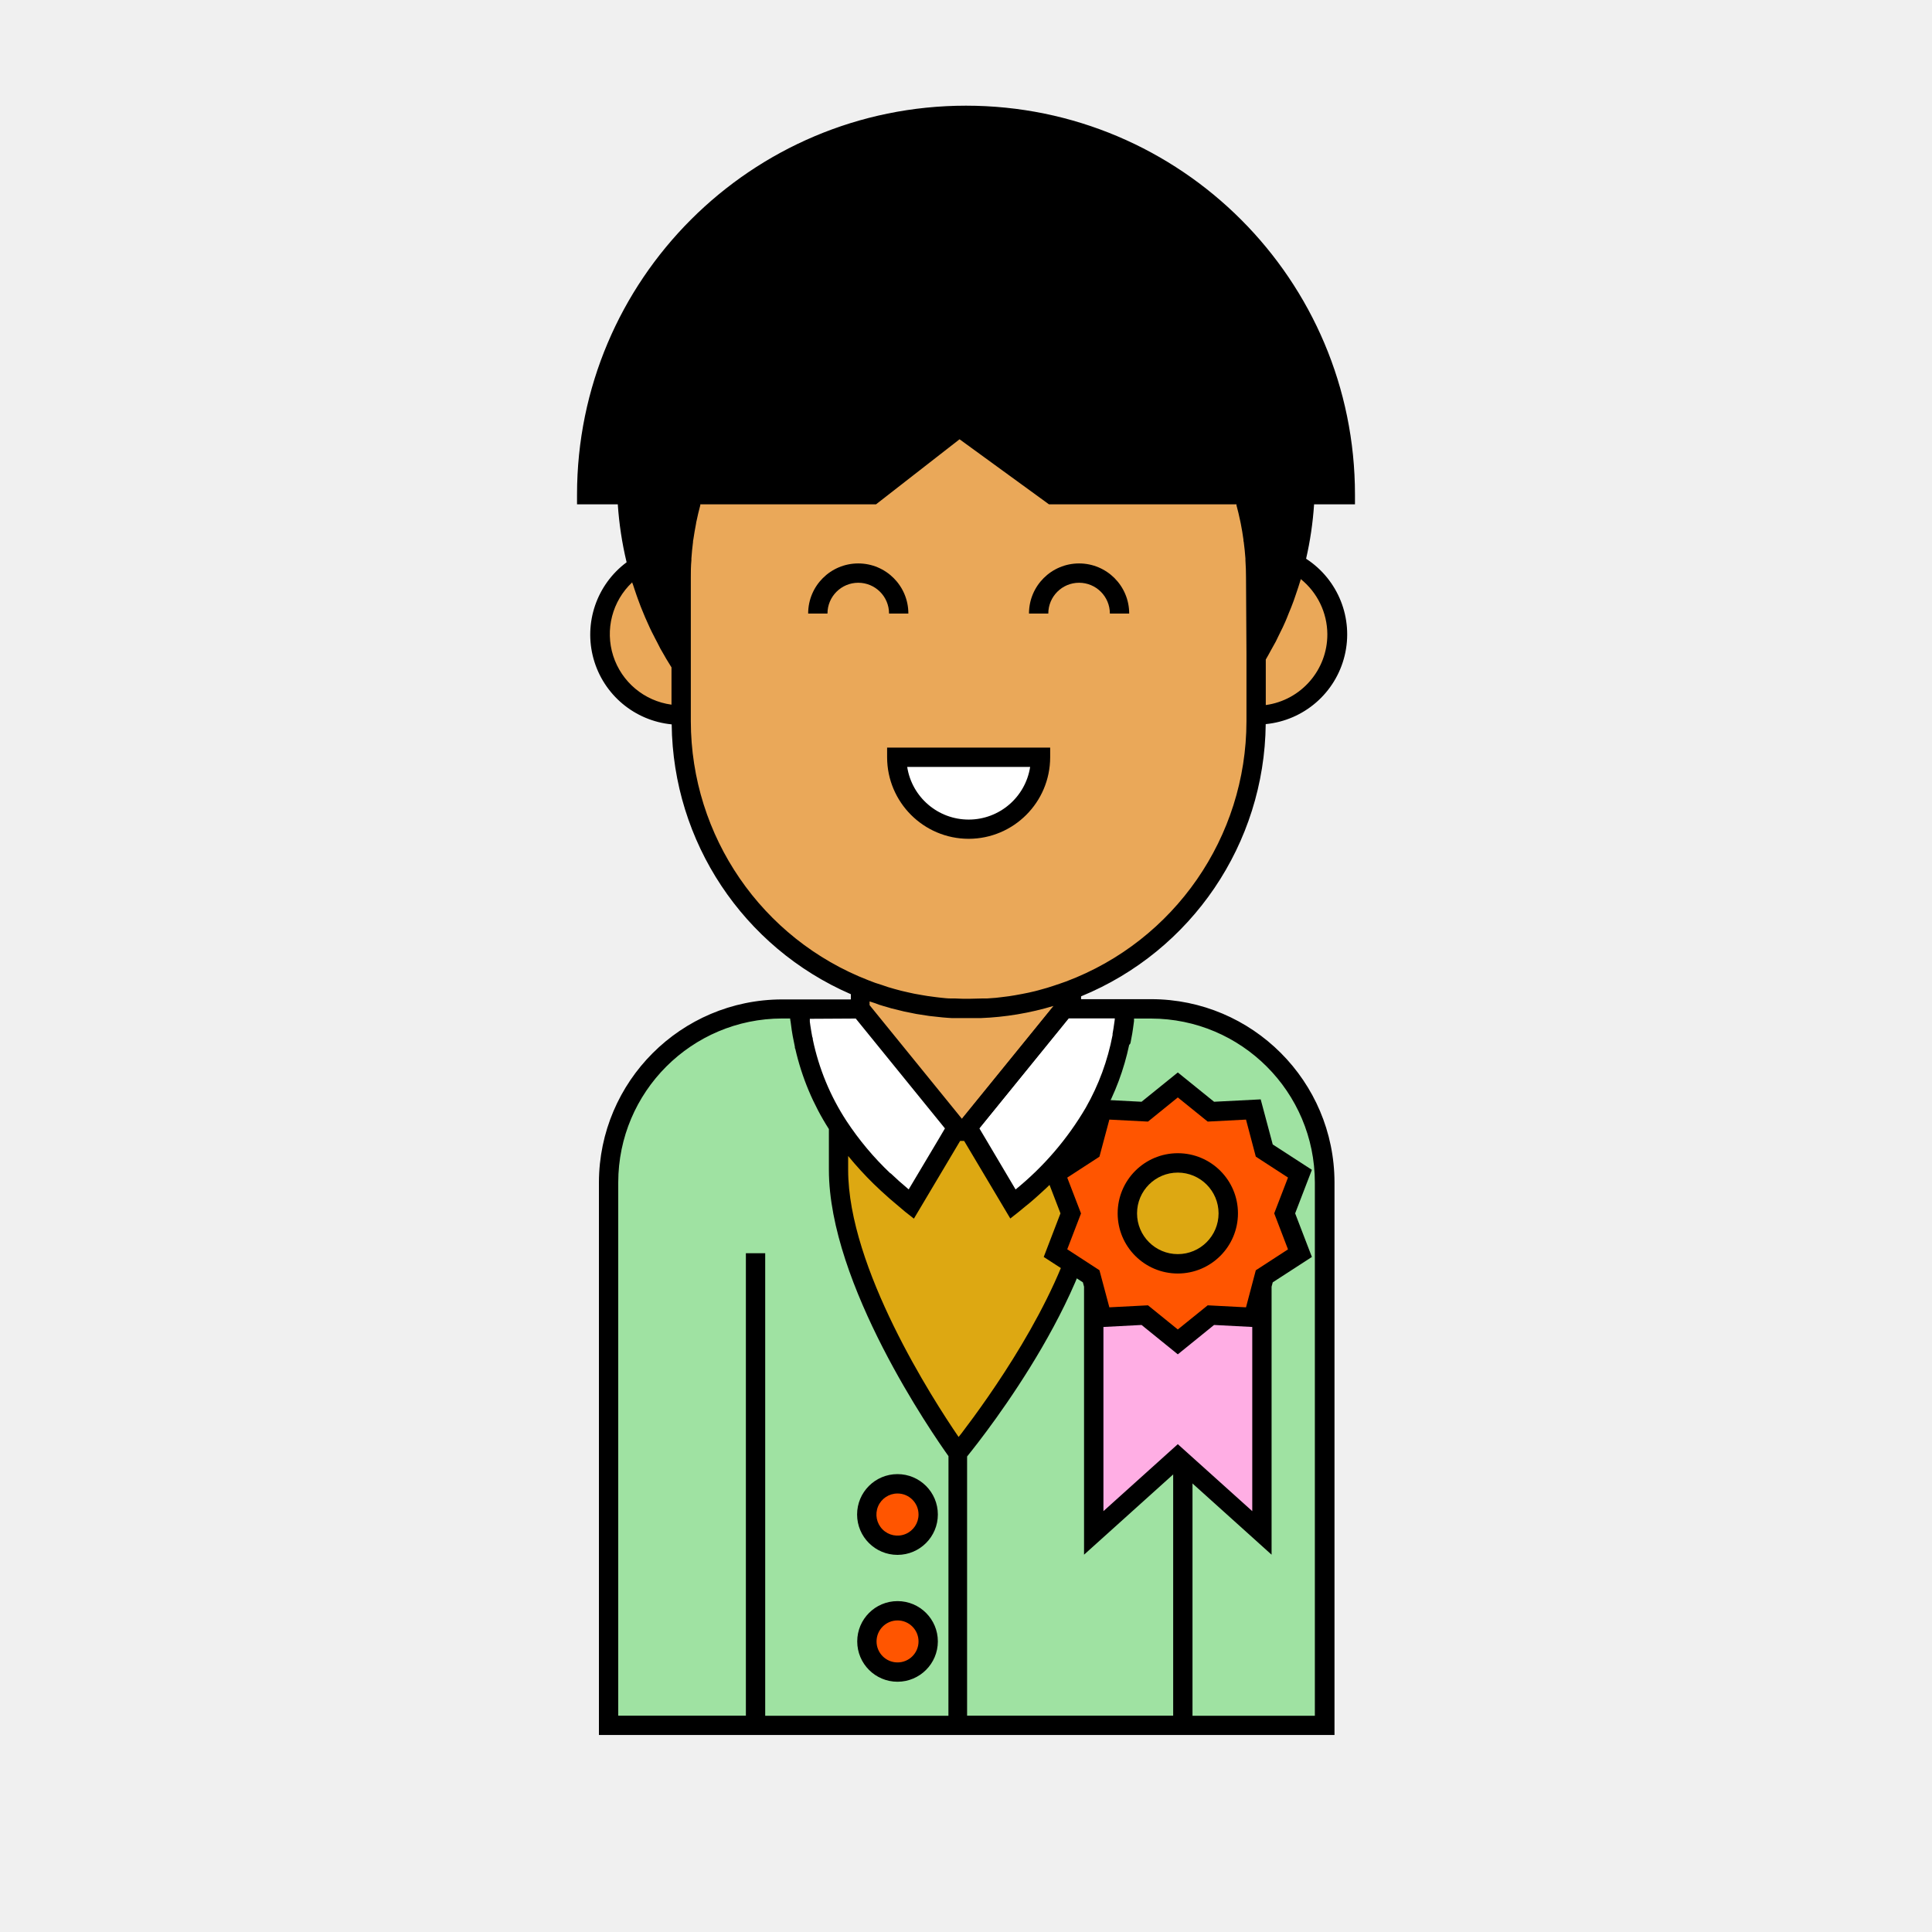
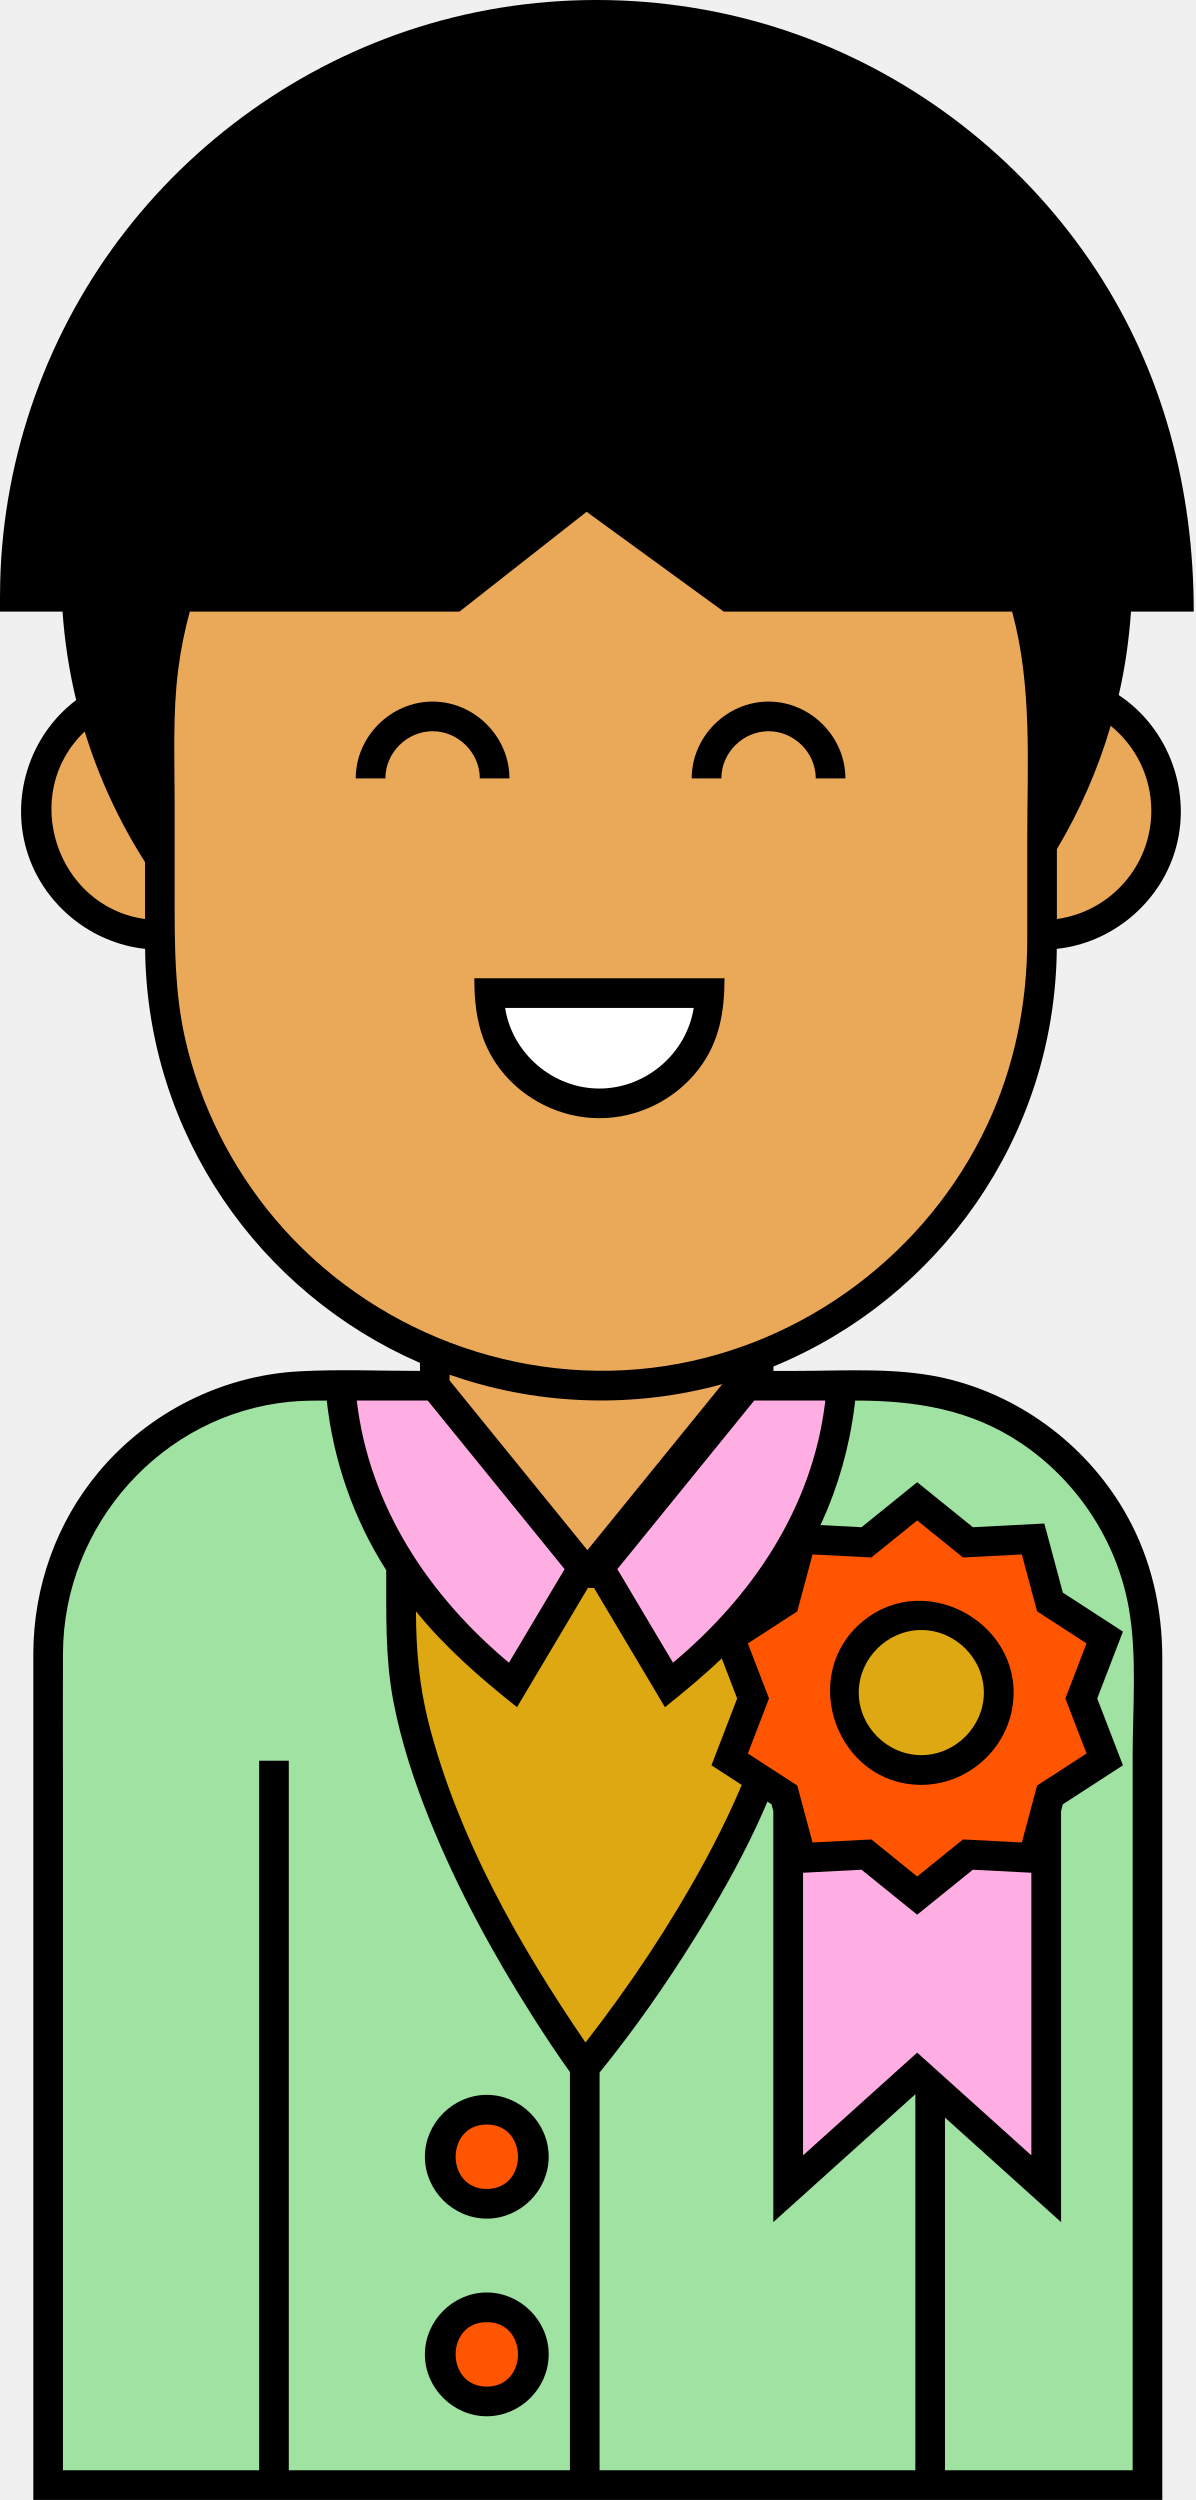
- <svg xmlns="http://www.w3.org/2000/svg" id="Layer_1" data-name="Layer 1" viewBox="0 0 300 300">
-   <defs>
-     <style>.cls-1{fill:#eaa859;}.cls-2{fill:#9fe2a2;}.cls-3{fill:#fff;}.cls-4{fill:#f50;}.cls-5{fill:#dda812;}.cls-6{fill:#ffaee4;}</style>
-   </defs>
-   <path class="cls-1" d="M163.32,76.81,148.93,66.33,135.58,76.81H107.67a44.54,44.54,0,0,0-1.9,12.88V112a44.64,44.64,0,0,0,89.28,0V89.69a44.54,44.54,0,0,0-1.89-12.88Z" />
-   <path class="cls-2" d="M178.77,156.65h-4a37.85,37.85,0,0,1-4.87,16.07c0,2.6,0,5.56,0,8.92,0,18.57-21.09,44-21.09,44s-18.58-25.41-18.58-44c0-2.49,0-4.75,0-6.81A38.2,38.2,0,0,1,124,156.65h-2.61A27,27,0,0,0,94.47,183.6v84.31H205.72V183.6A27,27,0,0,0,178.77,156.65Z" />
-   <polygon class="cls-2" points="165.21 156.66 150.25 175.08 165.21 156.66 165.21 156.66" />
-   <rect x="145.86" y="164.37" width="23.74" height="3" transform="translate(-70.46 183.73) rotate(-50.92)" />
-   <polygon class="cls-2" points="133.6 156.66 148.56 175.08 133.6 156.66 133.6 156.66" />
-   <rect x="139.58" y="154" width="3" height="23.74" transform="translate(-73 126.04) rotate(-39.08)" />
-   <path d="M208.9,76.81a58.9,58.9,0,0,0-117.8,0h44.48l13.35-10.48,14.39,10.48Z" />
-   <path class="cls-3" d="M141.5,186.94c-10.13-8-16.53-17.82-17.47-30.29h9.57l15,18.43Z" />
-   <path class="cls-3" d="M157.3,186.94c10.13-8,16.53-17.82,17.47-30.29h-9.56l-15,18.43Z" />
-   <circle class="cls-4" cx="139.37" cy="235.17" r="4.76" />
-   <path d="M139.37,241.44a6.27,6.27,0,1,1,6.26-6.27A6.27,6.27,0,0,1,139.37,241.44Zm0-9.53a3.27,3.27,0,1,0,3.26,3.26A3.26,3.26,0,0,0,139.37,231.91Z" />
-   <circle class="cls-4" cx="139.37" cy="254.88" r="4.76" />
-   <path d="M139.37,261.14a6.26,6.26,0,1,1,6.26-6.26A6.27,6.27,0,0,1,139.37,261.14Zm0-9.52a3.26,3.26,0,1,0,3.26,3.26A3.26,3.26,0,0,0,139.37,251.62Z" />
-   <path class="cls-1" d="M150.25,175.08l15-18.43h1.16v-2.94a44.75,44.75,0,0,1-32.77-.34v3.28l15,18.43-.27.46a15.67,15.67,0,0,0,1.69.09c.2,0,.38,0,.58,0Z" />
-   <polygon class="cls-5" points="165.21 156.66 150.25 175.08 165.21 156.66 165.21 156.66" />
-   <rect x="145.86" y="164.37" width="23.74" height="3" transform="translate(-70.46 183.73) rotate(-50.92)" />
-   <path class="cls-5" d="M157.3,186.94l-7.05-11.86.31.52c-.2,0-.38,0-.58,0a15.67,15.67,0,0,1-1.69-.09l.27-.46-7.06,11.86a51,51,0,0,1-11.32-12.11c0,2.06,0,4.32,0,6.81,0,18.57,18.58,44,18.58,44s21.09-25.41,21.09-44c0-3.36,0-6.32,0-8.92A49.11,49.11,0,0,1,157.3,186.94Z" />
-   <path d="M202.66,76.81h-9.5a44.54,44.54,0,0,1,1.89,12.88v12.24A52.4,52.4,0,0,0,202.66,76.81Z" />
-   <path d="M105.77,103.22V89.69a44.54,44.54,0,0,1,1.9-12.88H97.34A52.46,52.46,0,0,0,105.77,103.22Z" />
-   <path class="cls-1" d="M93.22,98.47A12.55,12.55,0,0,0,105.77,111v-7.8A52.47,52.47,0,0,1,99,87.9,12.54,12.54,0,0,0,93.22,98.47Z" />
-   <path class="cls-1" d="M201.1,87.46a52.28,52.28,0,0,1-6,14.47V111a12.56,12.56,0,0,0,6-23.56Z" />
-   <path d="M210.4,78.31v-1.5a60.4,60.4,0,0,0-120.8,0v1.5h6.33a54,54,0,0,0,1.37,9,14,14,0,0,0,7,25.17,46.21,46.21,0,0,0,27.82,41.9v.81H121.42A28.49,28.49,0,0,0,93,183.6v85.81H207.22V183.6a28.49,28.49,0,0,0-28.45-28.45h-10.9v-.44a46.2,46.2,0,0,0,28.67-42.27,14,14,0,0,0,6.27-25.68,53.31,53.31,0,0,0,1.24-8.45ZM104.27,109.42a11.05,11.05,0,0,1-6.1-19c0,.11.07.22.11.33l.24.73c.11.34.22.68.34,1s.15.43.23.64.27.72.4,1.07l.24.59.45,1.09c.08.19.17.38.25.56.16.37.32.73.49,1.09.09.19.19.38.28.58l.51,1,.33.63.51,1c.13.23.26.46.4.69s.32.58.49.86l.46.75c.13.2.25.4.37.6Zm1.37-30.87c-.2.79-.37,1.59-.53,2.39a2,2,0,0,1,0,.24c-.15.83-.28,1.67-.39,2.51l-.06.48c-.1.82-.18,1.65-.23,2.48l0,.44c0,.86-.08,1.73-.08,2.6v7.9a51.27,51.27,0,0,1-2.12-4.81c-.1-.25-.18-.5-.27-.75-.2-.56-.4-1.11-.59-1.68-.11-.34-.21-.69-.31-1s-.29-1-.42-1.46a50.46,50.46,0,0,1-1.63-9.55h6.76C105.67,78.39,105.66,78.47,105.64,78.55ZM136.47,156c.48.16,1,.3,1.45.43l.46.14q.74.19,1.47.36l.48.12c.49.11,1,.21,1.48.3l.49.1,1.49.23.52.08c.49.06,1,.12,1.47.16l.55.06c.5.05,1,.08,1.51.11.18,0,.35,0,.53,0,.68,0,1.36,0,2,0l1.71,0h.18a45.22,45.22,0,0,0,11.33-1.89l-4.44,5.47-9.79,12.05-1.33-1.64-13-16v-.58c.3.11.61.2.92.3Zm-3.59,2.16,13.3,16.38.55.68-.93,1.58h0l-4.7,7.89c-.29-.24-.56-.48-.84-.73l-.63-.54c-.45-.41-.9-.82-1.33-1.23l-.05,0a46.21,46.21,0,0,1-6.81-8.13,36.87,36.87,0,0,1-5.23-12.66c0-.13,0-.25-.08-.38-.11-.57-.2-1.14-.29-1.71l-.09-.65c0-.15,0-.3,0-.46Zm14.39,108.26H118.82V194.6h-3v71.81H96V183.6a25.48,25.48,0,0,1,25.45-25.45h1.24c0,.18.06.36.08.54.05.43.11.85.17,1.27l.15.91c.1.55.21,1.09.33,1.64,0,.12,0,.25.08.38a39.28,39.28,0,0,0,5.21,12.43c0,1.93,0,4,0,6.32,0,17.8,16.14,41.06,18.57,44.47Zm1.58-43.29c-4-5.84-17.15-26.25-17.15-41.48,0-.65,0-1.28,0-1.89v-.26a54.28,54.28,0,0,0,4,4.37l.12.11c.64.62,1.3,1.24,2,1.85l.38.34c.77.66,1.55,1.31,2.36,2l1.35,1.06,7.18-12.07.62,0,7.17,12.05,1.34-1.06c.6-.48,1.19-1,1.76-1.44l.74-.64.8-.72a51.42,51.42,0,0,0,6.84-7.46v1.52c0,.73,0,1.48,0,2.26a31.1,31.1,0,0,1-1,7.46c-3.31,13.32-13.92,28-18.06,33.44Zm26.7-61.22c.1-.48.19-1,.27-1.45l.12-.8c.05-.37.11-.74.15-1.11,0-.13,0-.26,0-.39h2.63a25.48,25.48,0,0,1,25.45,25.45v82.81h-19V194.6h-3v71.81h-32V226.16c2.84-3.5,21.09-26.71,21.09-44.52,0-3.18,0-6,0-8.47a39.1,39.1,0,0,0,4.08-10.93C175.5,162.13,175.53,162,175.55,161.9Zm-2.47-3.45-.06.41c-.07.55-.16,1.1-.26,1.65l0,.19A36.58,36.58,0,0,1,168.6,172h0a46.9,46.9,0,0,1-10.9,12.7L153.14,177h0l-1.07-1.8,13.85-17.06h7.19Zm20.47-56.94V112a43.22,43.22,0,0,1-28,40.4l-1,.35-.92.31-1,.32-.92.26-1,.27-1,.23-1,.2-1.09.2-.93.15-1.19.15-.86.1-1.37.1-.71,0c-.7,0-1.4.05-2.11.05s-1.44,0-2.16-.05l-.66,0c-.5,0-1-.06-1.48-.11l-.78-.09-1.34-.18-.84-.14-1.24-.22-.91-.2-1.13-.26-1-.27-1-.29-1-.34-1-.32-1-.38A43.21,43.21,0,0,1,107.27,112V89.69c0-.9,0-1.79.09-2.69,0-.09,0-.19,0-.28.06-.85.14-1.7.25-2.54,0-.13,0-.27.05-.4q.18-1.23.42-2.46c0-.14.05-.28.08-.43.17-.81.36-1.62.58-2.43,0,0,0-.1,0-.15h27.29L149,68.21l13.88,10.1H192a.83.83,0,0,1,0,.15c.22.81.41,1.62.58,2.43l.09.43c.16.82.3,1.64.41,2.46,0,.13,0,.27.05.4.11.84.2,1.69.26,2.54a2.62,2.62,0,0,1,0,.28c.06.9.09,1.79.09,2.69Zm2.92-14.42c0-.15,0-.3,0-.44-.06-.83-.13-1.66-.23-2.48,0-.16,0-.32-.07-.48-.1-.84-.23-1.67-.39-2.5a2.38,2.38,0,0,0,0-.26c-.15-.79-.33-1.59-.52-2.38l-.06-.24h5.94a51.64,51.64,0,0,1-1.37,8.58l-.06.21a50.71,50.71,0,0,1-3.09,8.8V89.69C196.55,88.82,196.52,88,196.47,87.09Zm9.64,11.38a11.07,11.07,0,0,1-9.56,11v-7.07c.26-.42.48-.86.72-1.29s.57-1,.84-1.51.46-1,.69-1.42.54-1.11.79-1.67c.18-.41.34-.82.5-1.23.27-.66.55-1.31.79-2l.32-.93c.27-.78.53-1.56.77-2.36l0-.09A11.07,11.07,0,0,1,206.11,98.47ZM194.27,75.31H163.81L148.9,64.45,135.06,75.31H92.62a57.4,57.4,0,0,1,114.76,0H194.27Z" />
-   <path class="cls-3" d="M161.57,117.59a11.16,11.16,0,0,1-22.32,0Z" />
-   <path d="M150.41,130.25a12.68,12.68,0,0,1-12.66-12.66v-1.5h25.32v1.5A12.68,12.68,0,0,1,150.41,130.25Zm-9.54-11.16a9.66,9.66,0,0,0,19.09,0Z" />
-   <path d="M141.05,95.27h-3a4.78,4.78,0,0,0-9.56,0h-3a7.78,7.78,0,0,1,15.56,0Z" />
-   <path d="M175.34,95.27h-3a4.78,4.78,0,0,0-9.56,0h-3a7.78,7.78,0,0,1,15.56,0Z" />
-   <path class="cls-4" d="M201.87,182.25l-5.54-3.6-1.71-6.38-6.59.34-5.14-4.15-5.13,4.15-6.6-.34-1.71,6.38-5.54,3.6,2.38,6.16-2.38,6.17,5.54,3.6,1.71,6.37,6.6-.34,5.13,4.15,5.14-4.15,6.59.34,1.71-6.38,5.54-3.59-2.37-6.17Zm-19,14a7.84,7.84,0,1,1,7.84-7.84A7.84,7.84,0,0,1,182.89,196.25Z" />
-   <polygon class="cls-6" points="194.62 204.55 188.03 204.21 182.89 208.36 177.76 204.21 171.16 204.55 169.84 199.6 169.84 238.03 182.89 226.28 195.95 238.03 195.95 199.6 194.62 204.55" />
-   <circle class="cls-5" cx="182.89" cy="188.41" r="7.83" />
-   <path d="M182.89,197.75a9.34,9.34,0,1,1,9.34-9.34A9.35,9.35,0,0,1,182.89,197.75Zm0-15.67a6.33,6.33,0,1,0,6.33,6.33A6.34,6.34,0,0,0,182.89,182.08Z" />
-   <path d="M203.71,181.65l-6.08-3.94-1.87-7-7.24.37-5.63-4.55-5.63,4.55-7.23-.37-1.88,7-6.08,3.94,2.6,6.76-2.6,6.77,6.08,3.94.18.68v41.61l14.56-13.11,14.56,13.11V199.8l.18-.68,6.08-3.94-2.6-6.77Zm-20.82,42.6-11.55,10.4v-28.6l5.92-.31,5.63,4.56,5.63-4.56,5.93.31v28.6ZM200,194l-5,3.25L193.48,203l-5.95-.31-4.64,3.75-4.63-3.75-6,.31-1.54-5.76-5-3.25,2.14-5.57-2.14-5.56,5-3.25,1.54-5.76,6,.31,4.63-3.75,4.64,3.75,5.95-.31L195,179.6l5,3.25-2.14,5.56Z" />
+ <svg xmlns="http://www.w3.org/2000/svg" width="121px" height="253px" viewBox="0 0 121 253" version="1.1">
+   <defs />
+   <g id="Symbols" stroke="none" stroke-width="1" fill="none" fill-rule="evenodd">
+     <g id="minh_win">
+       <path d="M73.552,60.481 L59.158,50 L45.804,60.481 L17.896,60.481 C16.044,66.633 16,72.817 16,79.149 L16,94.723 C16,109.513 22.652,123.457 34.814,132.097 C48.376,141.735 66.734,142.956 81.451,135.187 C95.935,127.542 105.171,112.239 105.281,95.88 C105.31,91.723 105.282,87.565 105.282,83.408 C105.282,78.503 105.549,73.475 105.029,68.589 C104.736,65.843 104.184,63.125 103.388,60.481 L73.552,60.481 Z" id="Fill-66" fill="#EAA859" />
+       <path d="M88.39,140 L83.328,140 L84.39,140 C83.943,145.926 82.249,151.246 79.521,156.064 C79.472,161.154 79.821,166.317 78.769,171.33 C77.836,175.772 76.181,180.049 74.249,184.145 C70.782,191.497 66.363,198.414 61.52,204.934 C60.505,206.3 59.473,207.656 58.391,208.971 C55.791,205.385 53.439,201.601 51.228,197.766 C46.951,190.346 43.1,182.452 41.04,174.103 C39.735,168.81 39.824,163.588 39.795,158.172 C36.313,152.811 34.163,146.802 33.65,140 L34.712,140 C28.672,140 23.019,140.475 17.646,143.557 C11.54,147.059 6.949,152.94 5.065,159.725 C3.571,165.109 4.085,171.109 4.085,176.65 L4.085,204.494 L4.085,234.688 L4.085,251.017 L4.085,251.254 L115.339,251.254 L115.339,238.603 L115.339,210.641 L115.339,181.84 C115.339,176.926 115.362,172.011 115.339,167.098 C115.281,154.386 106.325,143.083 93.775,140.538 C92.004,140.18 90.197,140 88.39,140" id="Fill-67" fill="#9FE2A2" />
+       <path d="M74.963,140 L60,158.427 L74.963,140 Z" id="Fill-68" fill="#9FE2A2" />
+       <polygon id="Fill-69" fill="#000000" points="61.329 159.317 59 157.425 73.963 139 76.292 140.891" />
+       <path d="M44,140 L58.963,158.427 L44,140 Z" id="Fill-70" fill="#9FE2A2" />
+       <polygon id="Fill-71" fill="#000000" points="56.963 159.317 42 140.891 44.329 139 59.292 157.425" />
+       <path d="M118.805,59.844 C118.805,35.387 103.119,12.918 80.145,4.511 C56.909,-3.991 30.16,3.324 14.436,22.394 C5.782,32.889 1,46.242 1,59.844 L45.478,59.844 L58.832,49.363 L73.226,59.844 L118.805,59.844 Z" id="Fill-72" fill="#000000" />
+       <path d="M51.471,170.289 C41.339,162.283 34.943,152.465 34,140 L43.564,140 L58.527,158.427 L51.471,170.289 Z" id="Fill-73" fill="#FFAEE4" />
+       <path d="M67.055,170.289 C77.188,162.283 83.584,152.465 84.527,140 L74.963,140 L60,158.427 L67.055,170.289 Z" id="Fill-74" fill="#FFAEE4" />
+       <path d="M54.526,218.758 C54.526,221.352 52.357,223.521 49.762,223.521 C47.17,223.521 45,221.352 45,218.758 C45,216.239 47.05,214.1 49.567,214.003 C52.234,213.901 54.526,216.08 54.526,218.758" id="Fill-75" fill="#FF5500" />
+       <path d="M49.263,215 C45.054,215 45.065,221.525 49.263,221.525 C53.459,221.525 53.479,215 49.263,215 M49.263,224.525 C45.856,224.525 43,221.672 43,218.263 C43,214.854 45.855,212 49.263,212 C52.671,212 55.527,214.854 55.527,218.263 C55.527,221.672 52.671,224.525 49.263,224.525" id="Fill-76" fill="#000000" />
+       <path d="M54.526,237.759 C54.526,240.353 52.357,242.522 49.762,242.522 C47.17,242.522 45,240.352 45,237.759 C45,235.239 47.05,233.101 49.567,233.004 C52.234,232.901 54.526,235.081 54.526,237.759" id="Fill-77" fill="#FF5500" />
+       <path d="M49.263,235 C45.053,235 45.065,241.526 49.263,241.526 C53.459,241.526 53.479,235 49.263,235 M49.263,244.526 C45.855,244.526 43,241.672 43,238.264 C43,234.855 45.855,232 49.263,232 C52.671,232 55.527,234.854 55.527,238.264 C55.527,241.673 52.672,244.526 49.263,244.526" id="Fill-78" fill="#000000" />
+       <path d="M60.651,158.715 L75.614,140.288 L76.772,140.288 L76.772,137.341 C66.274,141.361 54.411,141.239 44,137 L44,140.288 L58.963,158.715 L58.689,159.174 C59.449,159.252 60.198,159.26 60.959,159.234 L60.651,158.715 Z" id="Fill-79" fill="#EAA859" />
+       <path d="M74.963,140 L60,158.427 L74.963,140 Z" id="Fill-80" fill="#DDA812" />
+       <polygon id="Fill-81" fill="#000000" points="61.329 159.317 59 157.425 73.963 139 76.292 140.891" />
+       <path d="M67.124,170.225 L60.069,158.363 L60.377,158.881 C59.615,158.908 58.868,158.901 58.107,158.822 L58.381,158.363 L51.325,170.225 C46.723,166.587 42.9,162.571 40,158.108 C40.025,162.94 39.87,167.698 40.88,172.451 C41.795,176.759 43.275,180.939 45.006,184.983 C47.993,191.962 51.746,198.625 55.906,204.971 C56.776,206.299 57.663,207.621 58.596,208.907 C61.636,205.214 64.406,201.277 67.009,197.268 C71.903,189.729 76.439,181.553 78.627,172.773 C80.002,167.257 79.671,161.639 79.726,156 C76.715,161.319 72.44,166.025 67.124,170.225" id="Fill-82" fill="#DDA812" />
+       <path d="M112.501,60 L103,60 C105.453,68.152 104.895,76.711 104.895,85.118 C109.387,77.741 112.114,69.173 112.501,60" id="Fill-83" fill="#000000" />
+       <path d="M15.433,86.406 C15.433,77.604 14.761,68.528 17.329,60 L7,60 C7.412,69.714 10.456,78.744 15.433,86.406" id="Fill-84" fill="#000000" />
+       <path d="M3,81.565 C3,88.5 8.621,94.121 15.556,94.121 L15.556,86.315 C12.535,81.664 10.231,76.505 8.791,71 C5.312,73.231 3,77.125 3,81.565" id="Fill-85" fill="#EAA859" />
+       <path d="M111.046,71 C109.745,76.165 107.699,81.033 105,85.465 L105,94.559 C110.424,94.559 115.363,90.937 116.984,85.759 C118.75,80.119 116.219,73.849 111.046,71" id="Fill-86" fill="#EAA859" />
+       <path d="M104.678,58.894 L78.329,58.894 L74.215,58.894 L59.299,48.033 L45.46,58.894 L12.674,58.894 L3.021,58.894 C3.623,35.561 18.918,14.392 40.848,6.421 C63.093,-1.665 88.619,5.144 103.997,23.088 C112.525,33.04 117.449,45.79 117.786,58.894 L104.678,58.894 Z M116.513,82.05 C116.513,87.638 112.347,92.271 106.957,93.004 L106.957,85.929 C109.285,82.038 111.13,77.803 112.403,73.452 C114.976,75.531 116.513,78.679 116.513,82.05 Z M106.876,70.67 C106.711,67.713 106.266,64.765 105.535,61.894 L111.475,61.894 C111.032,67.959 109.487,73.954 106.957,79.483 C106.957,76.55 107.041,73.6 106.876,70.67 Z M103.957,85.091 C103.957,88.44 103.96,91.789 103.957,95.137 C103.951,101.613 102.655,107.984 99.897,113.86 C93.824,126.795 81.418,136.089 67.286,138.245 C52.546,140.492 37.396,134.717 27.806,123.331 C23.399,118.097 20.261,111.831 18.744,105.157 C17.671,100.438 17.675,95.701 17.675,90.897 L17.675,81.323 C17.675,76.821 17.463,72.239 18.034,67.764 C18.287,65.783 18.681,63.82 19.206,61.894 L46.497,61.894 L59.366,51.793 L73.239,61.894 L102.426,61.894 C104.484,69.435 103.957,77.353 103.957,85.091 Z M83.486,142.033 C82.167,152.604 76.152,161.539 68.107,168.266 L63.546,160.597 L63.547,160.597 L62.475,158.796 L76.328,141.737 L83.516,141.737 C83.504,141.835 83.497,141.935 83.486,142.033 Z M85.952,145.483 C86.203,144.246 86.407,142.992 86.544,141.737 C92.599,141.737 98.22,142.604 103.358,146.064 C109.051,149.899 113.049,155.998 114.241,162.764 C115.088,167.586 114.625,172.834 114.625,177.702 L114.625,205.096 L114.625,234.223 L114.625,249.749 L114.625,249.991 L95.633,249.991 L95.633,178.184 L92.633,178.184 L92.633,249.991 L60.677,249.991 L60.677,209.743 C64.182,205.418 67.388,200.829 70.326,196.103 C74.858,188.819 78.991,180.929 80.889,172.503 C82.056,167.318 81.755,162.03 81.804,156.751 C83.758,153.231 85.143,149.425 85.952,145.483 Z M59.253,206.701 C52.54,196.88 46.34,185.961 43.381,174.37 C42.423,170.616 42.103,166.932 42.097,163.071 C45.082,166.738 48.622,169.841 52.321,172.764 L59.503,160.689 C59.709,160.699 59.916,160.706 60.121,160.708 L67.292,172.764 C71.532,169.413 75.536,165.804 78.774,161.445 C78.755,166.482 78.389,171.143 76.813,175.962 C75.404,180.269 73.472,184.398 71.316,188.377 C67.832,194.804 63.74,200.93 59.253,206.701 Z M57.677,249.991 L29.226,249.991 L29.226,178.184 L26.226,178.184 L26.226,249.991 L6.372,249.991 L6.372,237.47 L6.372,209.707 L6.372,181.515 C6.372,176.769 6.346,172.023 6.372,167.277 C6.444,154.353 16.34,143.139 29.295,141.862 C30.551,141.739 31.808,141.737 33.069,141.737 C33.735,147.827 35.791,153.733 39.084,158.899 C39.105,163.333 38.965,167.727 39.797,172.105 C40.586,176.257 41.916,180.297 43.497,184.211 C46.31,191.177 49.938,197.817 53.963,204.152 C55.156,206.028 56.384,207.882 57.677,209.691 L57.677,249.991 Z M43.284,141.737 C47.903,147.423 52.52,153.11 57.138,158.796 L56.199,160.373 L51.505,168.266 C43.365,161.457 37.369,152.431 36.104,141.737 L43.284,141.737 Z M46.873,139.576 C55.645,142.364 65.212,142.447 74.031,139.807 C69.289,145.646 64.548,151.484 59.807,157.323 C55.037,151.45 50.268,145.577 45.499,139.704 L45.499,139.123 C45.952,139.283 46.415,139.429 46.873,139.576 Z M16.044,62.136 C14.485,68.411 14.675,74.766 14.675,81.169 C11.654,75.183 9.821,68.582 9.331,61.894 L16.098,61.894 C16.077,61.974 16.064,62.056 16.044,62.136 Z M14.675,93.004 C5.681,91.78 1.945,80.29 8.574,74.033 C9.999,78.678 12.063,83.144 14.675,87.241 L14.675,93.004 Z M120.806,61.894 C120.806,49.528 117.71,37.604 110.86,27.219 C103.914,16.691 93.69,8.449 81.905,3.945 C69.705,-0.717 56.057,-1.263 43.519,2.392 C31.374,5.934 20.506,13.362 12.735,23.336 C4.849,33.457 0.351,45.992 0.021,58.819 C-0.006,59.843 0.001,60.869 0.001,61.894 L6.329,61.894 C6.538,64.921 7.001,67.916 7.708,70.849 C2.924,74.458 0.931,80.894 2.865,86.572 C4.611,91.692 9.305,95.456 14.686,96.025 C14.859,114.775 26.275,130.875 42.499,137.925 L42.499,138.737 C38.429,138.737 34.315,138.557 30.249,138.78 C22.417,139.208 15.005,142.963 9.98,148.977 C5.683,154.119 3.404,160.612 3.372,167.295 C3.364,169.142 3.372,170.989 3.372,172.835 L3.372,200.645 L3.372,233.985 L3.372,252.705 L3.372,252.991 L117.625,252.991 L117.625,237.537 L117.625,204.785 L117.625,175.148 L117.625,167.863 C117.625,162.779 116.532,157.838 114.041,153.373 C110.267,146.606 103.751,141.555 96.243,139.626 C91.167,138.322 85.726,138.737 80.524,138.737 L78.272,138.737 L78.272,138.289 C94.952,131.441 106.771,115.106 106.947,96.025 C112.459,95.442 117.238,91.507 118.883,86.215 C120.715,80.322 118.357,73.748 113.217,70.34 C113.856,67.569 114.259,64.743 114.456,61.894 L120.806,61.894 Z" id="Fill-87" fill="#000000" />
+       <path d="M71.32,101 C71.32,107.081 66.241,112.161 60.16,112.161 C54.079,112.161 49,107.081 49,101 L71.32,101 Z" id="Fill-88" fill="#FFFFFF" />
+       <path d="M51.116,102 C51.841,106.635 55.971,110.16 60.66,110.16 C65.347,110.16 69.478,106.635 70.204,102 L51.116,102 Z M60.66,113.16 C56.753,113.16 53.003,111.302 50.622,108.208 C48.512,105.465 48,102.368 48,99 L73.32,99 C73.32,102.37 72.81,105.462 70.697,108.208 C68.316,111.302 64.566,113.16 60.66,113.16 Z" id="Fill-89" fill="#000000" />
+       <path d="M51.556,78.777 L48.556,78.777 C48.556,76.178 46.376,74 43.779,74 C41.18,74 39,76.178 39,78.777 L36,78.777 C36,74.544 39.547,71 43.779,71 C48.009,71 51.556,74.545 51.556,78.777" id="Fill-90" fill="#000000" />
+       <path d="M85.555,78.777 L82.555,78.777 C82.555,76.178 80.375,74 77.778,74 C75.179,74 73,76.178 73,78.777 L70,78.777 C70,74.544 73.546,71 77.778,71 C82.008,71 85.555,74.545 85.555,78.777" id="Fill-91" fill="#000000" />
+       <path d="M92.979,179.784 C85.8,179.784 82.462,170.501 87.98,165.921 C93.471,161.363 101.91,166.281 100.696,173.295 C100.054,176.999 96.739,179.784 92.979,179.784 Z M111.958,165.784 L106.417,162.188 L104.707,155.809 L98.113,156.15 L92.979,152 L87.845,156.15 L81.251,155.809 L79.541,162.188 L74,165.783 L76.372,171.95 L74,178.116 L79.541,181.711 L81.251,188.091 L87.845,187.749 L92.979,191.9 L98.113,187.749 L104.708,188.09 L106.417,181.711 L111.958,178.116 L109.586,171.95 L111.958,165.784 Z" id="Fill-92" fill="#FF5500" />
+       <polygon id="Fill-93" fill="#FFAEE4" points="104.785 187.955 98.19 187.614 93.056 191.766 87.923 187.614 81.329 187.956 80 183 80 221.43 93.056 209.679 106.113 221.43 106.113 183" />
+       <path d="M100.627,171.754 C100.627,164.574 91.345,161.236 86.765,166.755 C82.206,172.245 87.125,180.685 94.138,179.47 C97.842,178.829 100.627,175.514 100.627,171.754" id="Fill-94" fill="#DDA812" />
+       <path d="M93.236,164.959 C89.792,164.959 86.906,167.844 86.906,171.289 C86.906,174.733 89.792,177.619 93.236,177.619 C96.681,177.619 99.566,174.733 99.566,171.289 C99.566,167.843 96.681,164.959 93.236,164.959 M93.236,180.627 C84.66,180.627 80.71,169.541 87.301,164.087 C93.869,158.653 103.971,164.612 102.418,172.984 C101.607,177.354 97.682,180.627 93.236,180.627" id="Fill-95" fill="#000000" />
+       <path d="M109.957,177.453 L104.954,180.698 L103.41,186.46 L97.456,186.152 L92.819,189.9 L88.183,186.152 L82.229,186.46 L80.685,180.698 L75.683,177.453 L77.823,171.885 L75.683,166.316 L80.685,163.071 L82.229,157.309 L88.183,157.617 L92.819,153.868 L97.456,157.617 L103.41,157.309 L104.954,163.07 L109.957,166.316 L107.815,171.885 L109.957,177.453 Z M92.819,207.724 L81.268,218.121 L81.268,189.522 L87.187,189.216 L92.819,193.768 L98.451,189.216 L104.372,189.522 L104.372,218.121 L92.819,207.724 Z M113.64,165.12 L107.561,161.176 L105.686,154.18 L98.451,154.554 L92.819,150 L87.187,154.554 L79.954,154.18 L78.078,161.177 L72,165.12 L74.601,171.885 L72,178.649 L78.078,182.593 L78.26,183.268 L78.26,224.876 L92.819,211.771 L107.38,224.876 L107.38,183.268 L107.561,182.593 L113.64,178.649 L111.038,171.885 L113.64,165.12 Z" id="Fill-96" fill="#000000" />
+     </g>
+   </g>
</svg>
